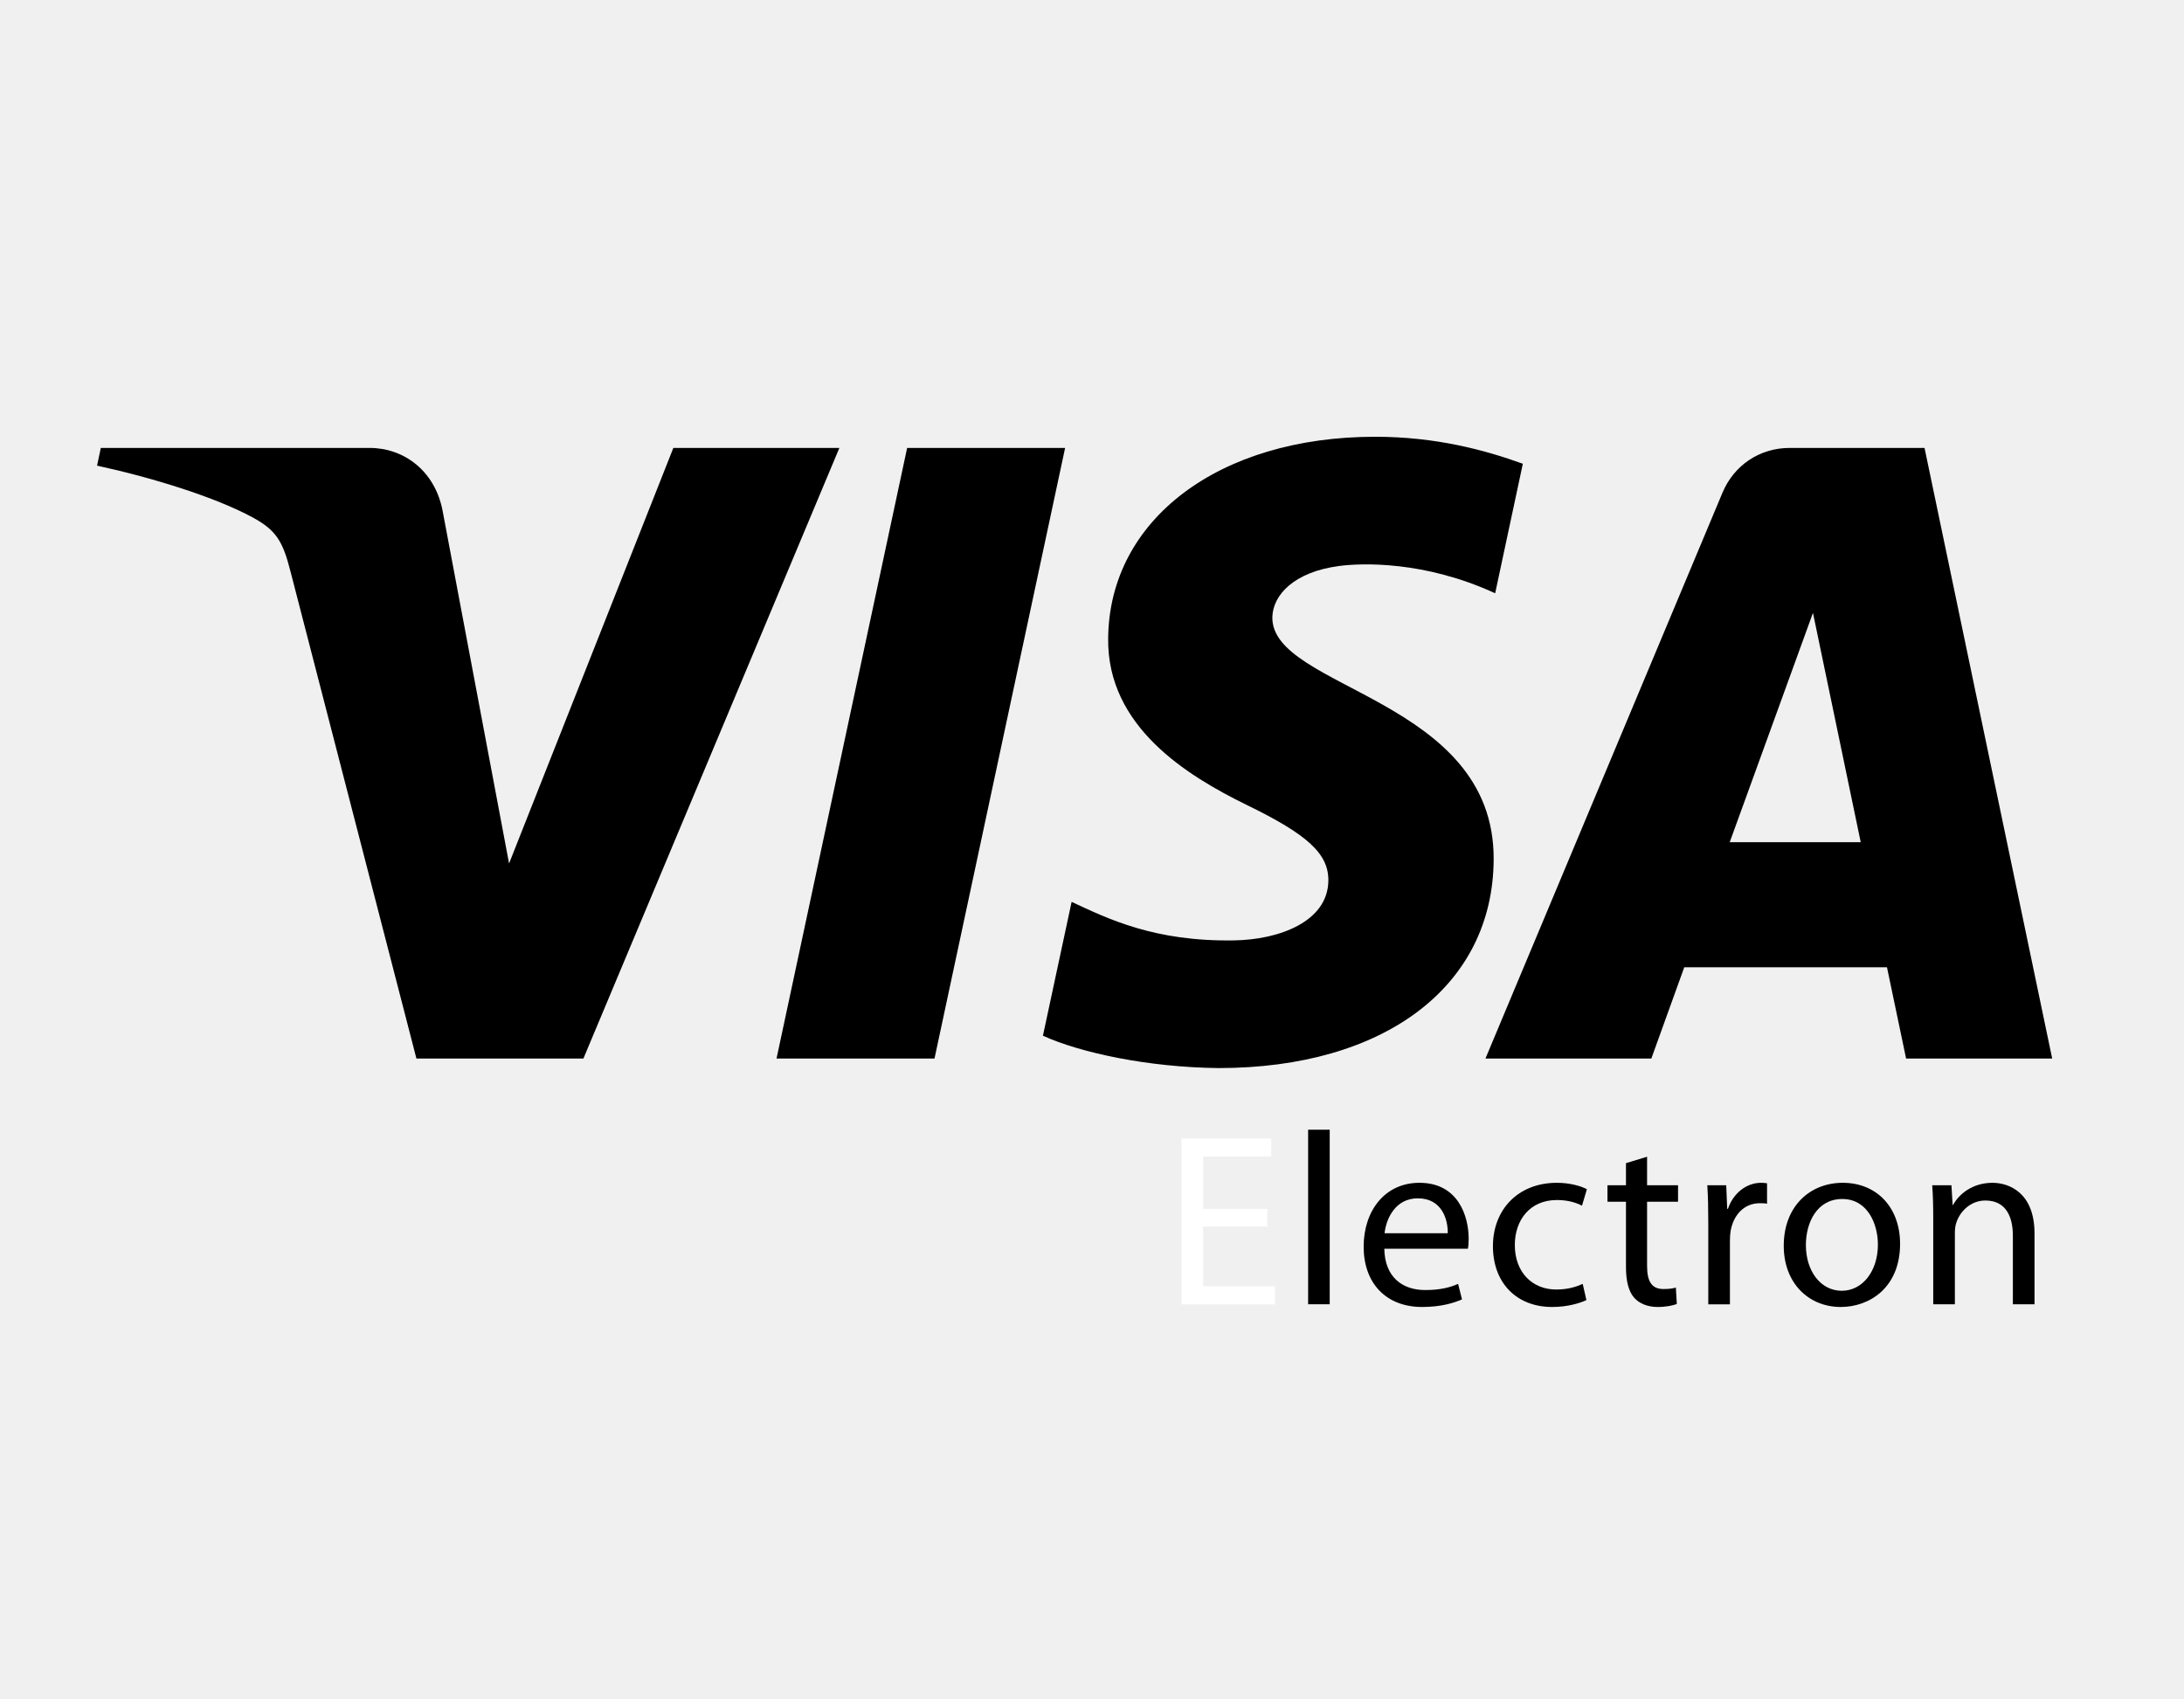
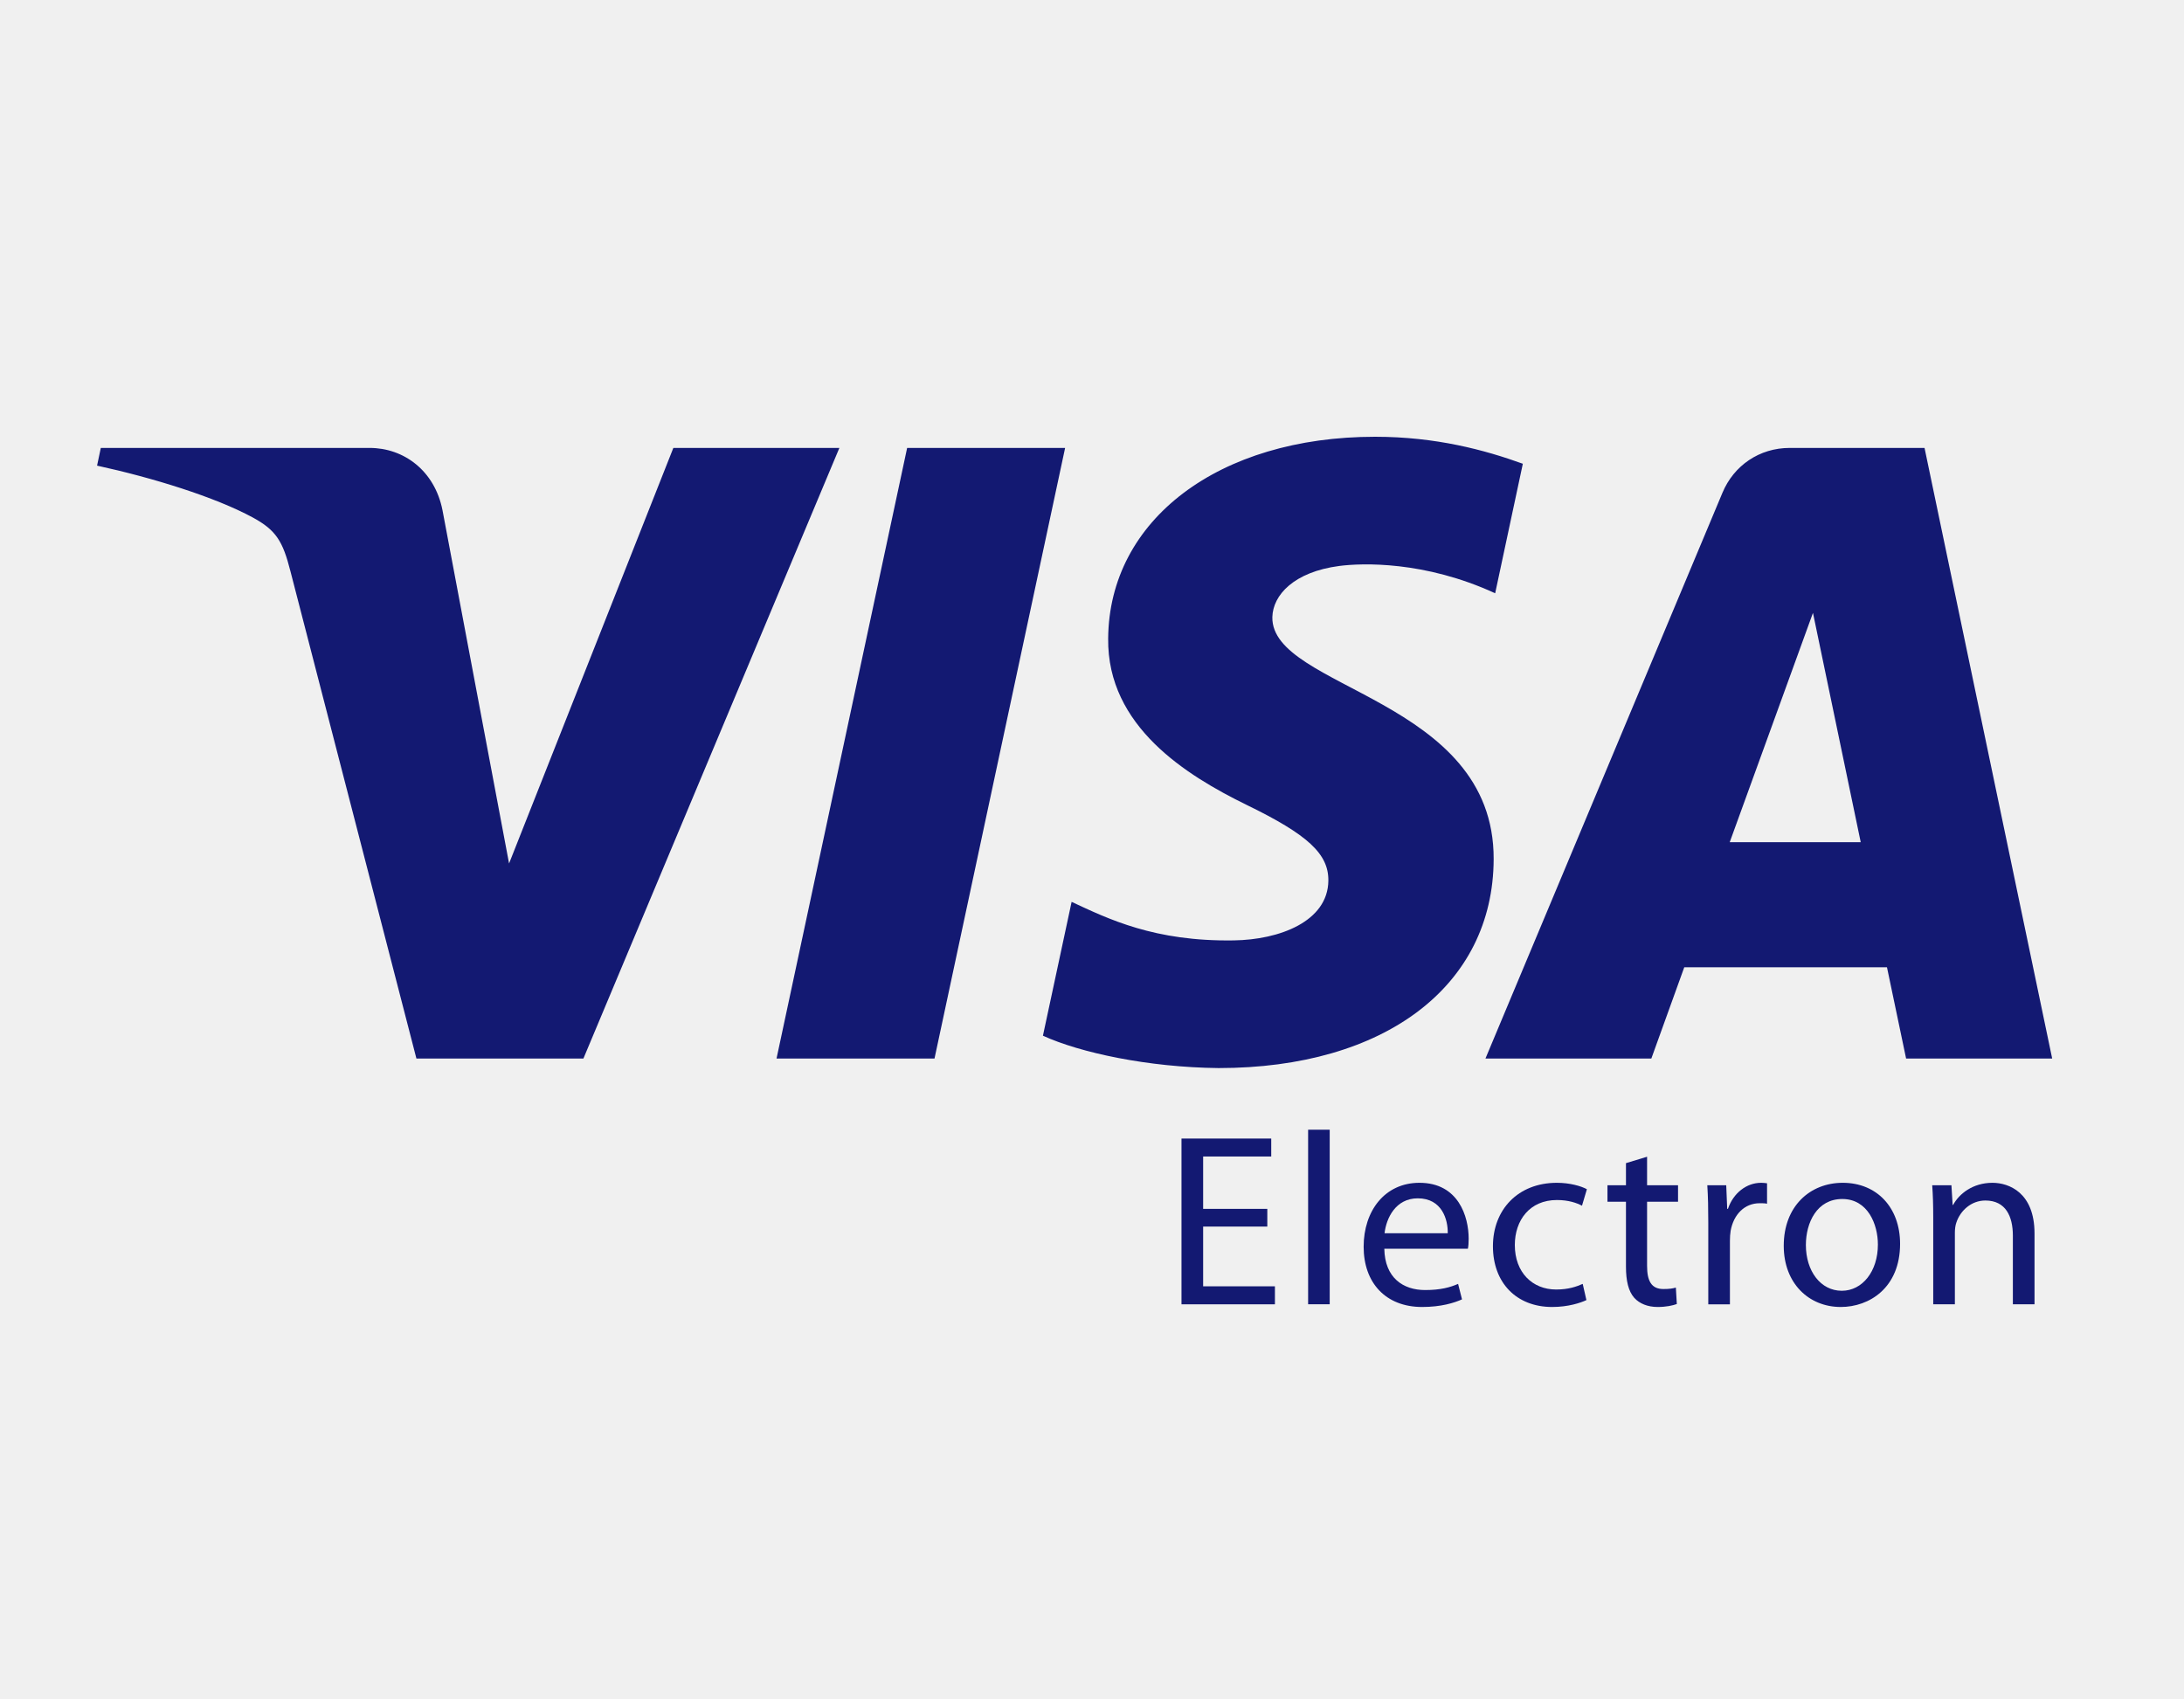
<svg xmlns="http://www.w3.org/2000/svg" width="45" height="35" viewBox="0 0 45 35" fill="none">
-   <path d="M21.946 9.23L19.255 21.812H16L18.691 9.23H21.946ZM35.64 17.354L37.355 12.629L38.339 17.354H35.64ZM39.274 21.812H42.284L39.654 9.23H36.877C36.251 9.23 35.725 9.593 35.491 10.152L30.607 21.812H34.025L34.703 19.932H38.88L39.274 21.812ZM30.776 17.704C30.79 14.384 26.186 14.2 26.216 12.716C26.227 12.265 26.656 11.785 27.597 11.662C28.063 11.602 29.349 11.554 30.807 12.225L31.377 9.556C30.594 9.273 29.586 9 28.333 9C25.115 9 22.851 10.709 22.833 13.159C22.812 14.97 24.45 15.98 25.682 16.584C26.95 17.2 27.376 17.596 27.37 18.147C27.361 18.991 26.357 19.365 25.423 19.378C23.786 19.404 22.837 18.936 22.08 18.584L21.489 21.342C22.251 21.691 23.654 21.994 25.108 22.009C28.529 22.009 30.767 20.32 30.776 17.704ZM17.295 9.23L12.021 21.812H8.58L5.984 11.77C5.827 11.153 5.69 10.926 5.211 10.665C4.429 10.24 3.136 9.842 2 9.595L2.077 9.23H7.616C8.321 9.23 8.956 9.699 9.117 10.512L10.489 17.793L13.874 9.23H17.295Z" fill="currentColor" />
-   <path d="M26.112 25.275H24.79V26.506H26.269V26.877H24.344V23.461H26.193V23.831H24.79V24.91H26.112V25.275Z" fill="white" />
-   <path d="M26.953 23.279H27.398V26.876H26.953V23.279Z" fill="currentColor" />
-   <path d="M29.83 25.412C29.835 25.133 29.713 24.693 29.212 24.693C28.756 24.693 28.563 25.103 28.528 25.412H29.83ZM28.523 25.731C28.533 26.334 28.913 26.583 29.364 26.583C29.683 26.583 29.881 26.527 30.043 26.456L30.124 26.775C29.967 26.846 29.693 26.932 29.303 26.932C28.548 26.932 28.097 26.431 28.097 25.691C28.097 24.951 28.533 24.373 29.247 24.373C30.053 24.373 30.261 25.073 30.261 25.524C30.261 25.615 30.256 25.68 30.245 25.731H28.523Z" fill="currentColor" />
-   <path d="M32.687 26.79C32.57 26.846 32.312 26.932 31.982 26.932C31.243 26.932 30.761 26.431 30.761 25.68C30.761 24.926 31.278 24.373 32.079 24.373C32.342 24.373 32.575 24.439 32.697 24.505L32.596 24.845C32.489 24.789 32.322 24.728 32.079 24.728C31.516 24.728 31.212 25.148 31.212 25.655C31.212 26.223 31.577 26.572 32.063 26.572C32.317 26.572 32.484 26.512 32.611 26.456L32.687 26.79Z" fill="currentColor" />
-   <path d="M33.937 23.836V24.424H34.575V24.763H33.937V26.086C33.937 26.39 34.023 26.562 34.272 26.562C34.393 26.562 34.464 26.552 34.53 26.532L34.55 26.871C34.464 26.902 34.328 26.932 34.155 26.932C33.947 26.932 33.78 26.861 33.674 26.745C33.552 26.608 33.502 26.39 33.502 26.101V24.763H33.121V24.424H33.502V23.968L33.937 23.836Z" fill="currentColor" />
-   <path d="M35.198 25.189C35.198 24.9 35.193 24.652 35.178 24.424H35.568L35.588 24.91H35.603C35.715 24.581 35.988 24.373 36.287 24.373C36.333 24.373 36.369 24.378 36.409 24.383V24.804C36.363 24.794 36.318 24.794 36.257 24.794C35.943 24.794 35.72 25.027 35.659 25.361C35.649 25.422 35.644 25.498 35.644 25.569V26.877H35.198V25.189Z" fill="currentColor" />
-   <path d="M37.209 25.655C37.209 26.192 37.513 26.598 37.949 26.598C38.374 26.598 38.693 26.197 38.693 25.645C38.693 25.23 38.486 24.707 37.959 24.707C37.437 24.707 37.209 25.194 37.209 25.655ZM39.15 25.63C39.15 26.537 38.516 26.932 37.928 26.932C37.27 26.932 36.753 26.445 36.753 25.671C36.753 24.855 37.295 24.373 37.969 24.373C38.673 24.373 39.15 24.885 39.15 25.63Z" fill="currentColor" />
-   <path d="M39.833 25.087C39.833 24.829 39.827 24.626 39.812 24.424H40.208L40.233 24.829H40.243C40.365 24.601 40.648 24.373 41.054 24.373C41.393 24.373 41.92 24.576 41.92 25.416V26.876H41.474V25.462C41.474 25.067 41.328 24.738 40.907 24.738C40.618 24.738 40.39 24.946 40.309 25.194C40.289 25.25 40.279 25.326 40.279 25.402V26.876H39.833V25.087Z" fill="currentColor" />
+   <path d="M21.946 9.23L19.255 21.812H16L18.691 9.23H21.946ZM35.64 17.354L37.355 12.629L38.339 17.354H35.64ZM39.274 21.812H42.284L39.654 9.23H36.877C36.251 9.23 35.725 9.593 35.491 10.152L30.607 21.812H34.025L34.703 19.932H38.88L39.274 21.812ZM30.776 17.704C30.79 14.384 26.186 14.2 26.216 12.716C26.227 12.265 26.656 11.785 27.597 11.662C28.063 11.602 29.349 11.554 30.807 12.225L31.377 9.556C30.594 9.273 29.586 9 28.333 9C25.115 9 22.851 10.709 22.833 13.159C22.812 14.97 24.45 15.98 25.682 16.584C26.95 17.2 27.376 17.596 27.37 18.147C27.361 18.991 26.357 19.365 25.423 19.378C23.786 19.404 22.837 18.936 22.08 18.584L21.489 21.342C22.251 21.691 23.654 21.994 25.108 22.009C28.529 22.009 30.767 20.32 30.776 17.704ZM17.295 9.23L12.021 21.812H8.58L5.984 11.77C5.827 11.153 5.69 10.926 5.211 10.665C4.429 10.24 3.136 9.842 2 9.595L2.077 9.23H7.616C8.321 9.23 8.956 9.699 9.117 10.512L10.489 17.793L13.874 9.23H17.295Z" fill="#131972" />
+   <path d="M26.112 25.275H24.79V26.506H26.269V26.877H24.344V23.461H26.193V23.831H24.79V24.91H26.112V25.275Z" fill="#131972" />
+   <path d="M26.953 23.279H27.398V26.876H26.953V23.279Z" fill="#131972" />
+   <path d="M29.83 25.412C29.835 25.133 29.713 24.693 29.212 24.693C28.756 24.693 28.563 25.103 28.528 25.412H29.83ZM28.523 25.731C28.533 26.334 28.913 26.583 29.364 26.583C29.683 26.583 29.881 26.527 30.043 26.456L30.124 26.775C29.967 26.846 29.693 26.932 29.303 26.932C28.548 26.932 28.097 26.431 28.097 25.691C28.097 24.951 28.533 24.373 29.247 24.373C30.053 24.373 30.261 25.073 30.261 25.524C30.261 25.615 30.256 25.68 30.245 25.731H28.523Z" fill="#131972" />
+   <path d="M32.687 26.79C32.57 26.846 32.312 26.932 31.982 26.932C31.243 26.932 30.761 26.431 30.761 25.68C30.761 24.926 31.278 24.373 32.079 24.373C32.342 24.373 32.575 24.439 32.697 24.505L32.596 24.845C32.489 24.789 32.322 24.728 32.079 24.728C31.516 24.728 31.212 25.148 31.212 25.655C31.212 26.223 31.577 26.572 32.063 26.572C32.317 26.572 32.484 26.512 32.611 26.456L32.687 26.79Z" fill="#131972" />
+   <path d="M33.937 23.836V24.424H34.575V24.763H33.937V26.086C33.937 26.39 34.023 26.562 34.272 26.562C34.393 26.562 34.464 26.552 34.53 26.532L34.55 26.871C34.464 26.902 34.328 26.932 34.155 26.932C33.947 26.932 33.78 26.861 33.674 26.745C33.552 26.608 33.502 26.39 33.502 26.101V24.763H33.121V24.424H33.502V23.968L33.937 23.836Z" fill="#131972" />
+   <path d="M35.198 25.189C35.198 24.9 35.193 24.652 35.178 24.424H35.568L35.588 24.91H35.603C35.715 24.581 35.988 24.373 36.287 24.373C36.333 24.373 36.369 24.378 36.409 24.383V24.804C36.363 24.794 36.318 24.794 36.257 24.794C35.943 24.794 35.72 25.027 35.659 25.361C35.649 25.422 35.644 25.498 35.644 25.569V26.877H35.198V25.189Z" fill="#131972" />
+   <path d="M37.209 25.655C37.209 26.192 37.513 26.598 37.949 26.598C38.374 26.598 38.693 26.197 38.693 25.645C38.693 25.23 38.486 24.707 37.959 24.707C37.437 24.707 37.209 25.194 37.209 25.655ZM39.15 25.63C39.15 26.537 38.516 26.932 37.928 26.932C37.27 26.932 36.753 26.445 36.753 25.671C36.753 24.855 37.295 24.373 37.969 24.373C38.673 24.373 39.15 24.885 39.15 25.63Z" fill="#131972" />
+   <path d="M39.833 25.087C39.833 24.829 39.827 24.626 39.812 24.424H40.208L40.233 24.829H40.243C40.365 24.601 40.648 24.373 41.054 24.373C41.393 24.373 41.92 24.576 41.92 25.416V26.876H41.474V25.462C41.474 25.067 41.328 24.738 40.907 24.738C40.618 24.738 40.39 24.946 40.309 25.194C40.289 25.25 40.279 25.326 40.279 25.402V26.876H39.833V25.087Z" fill="#131972" />
</svg>
